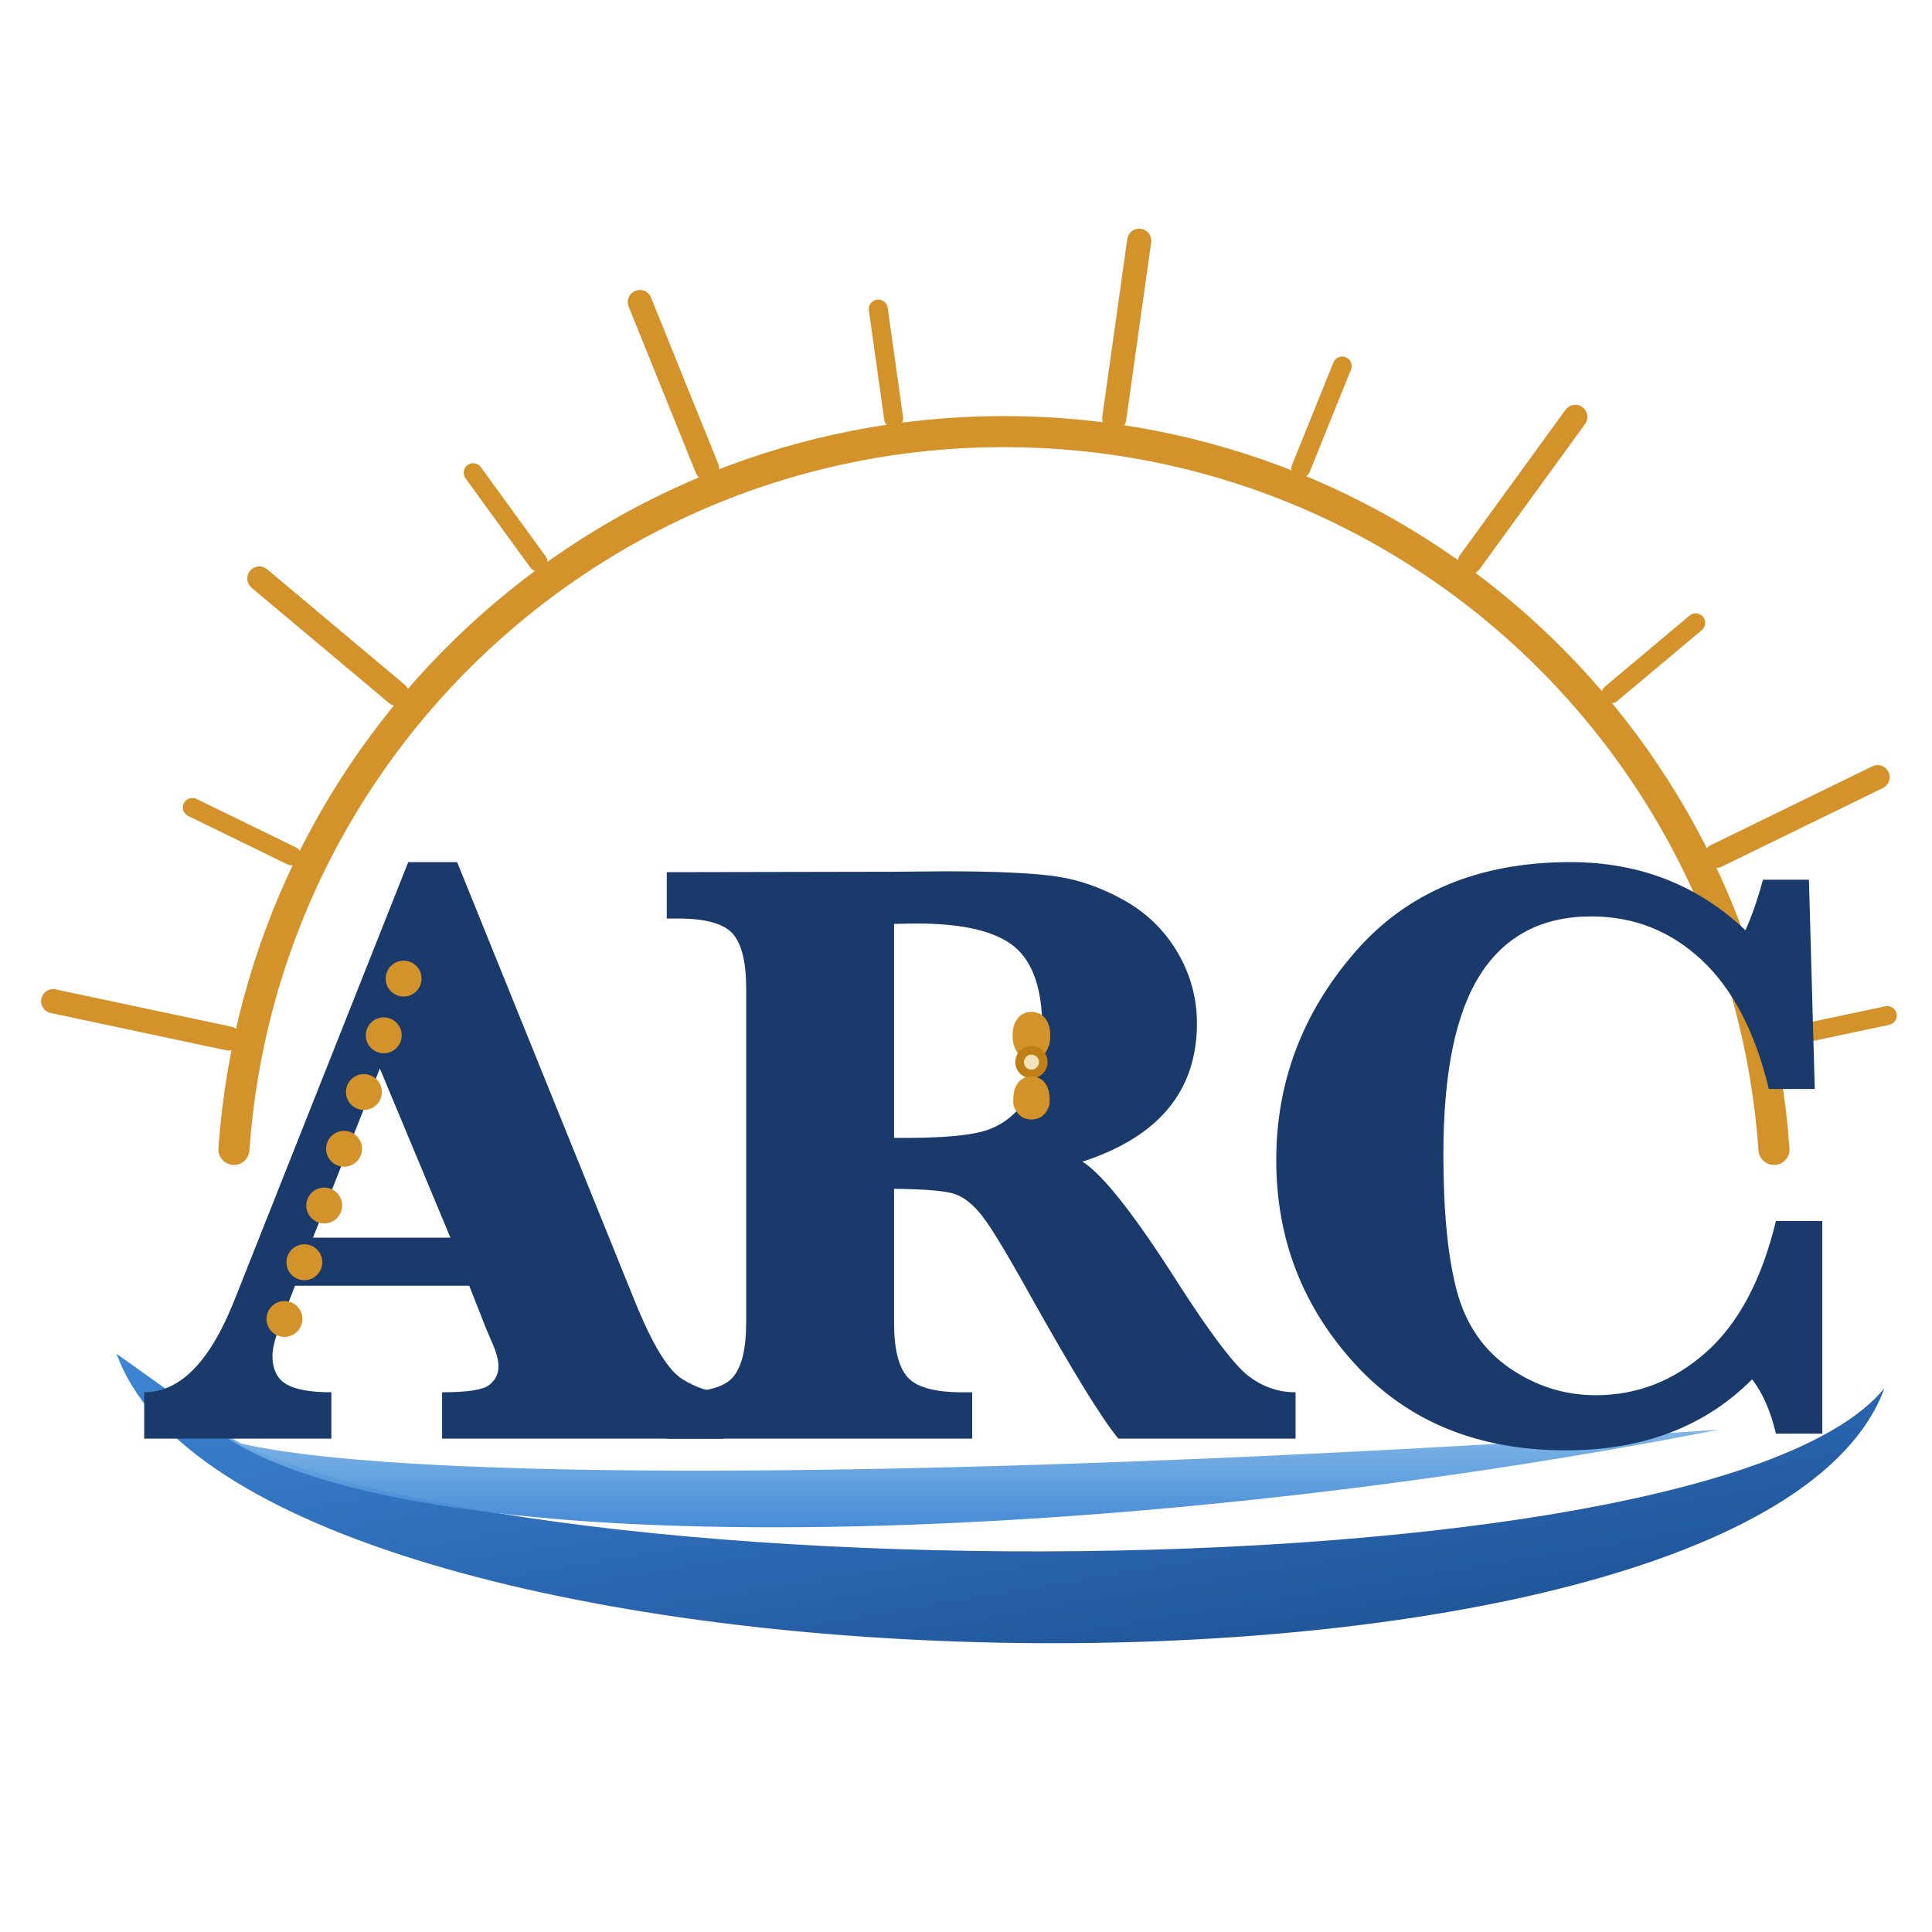
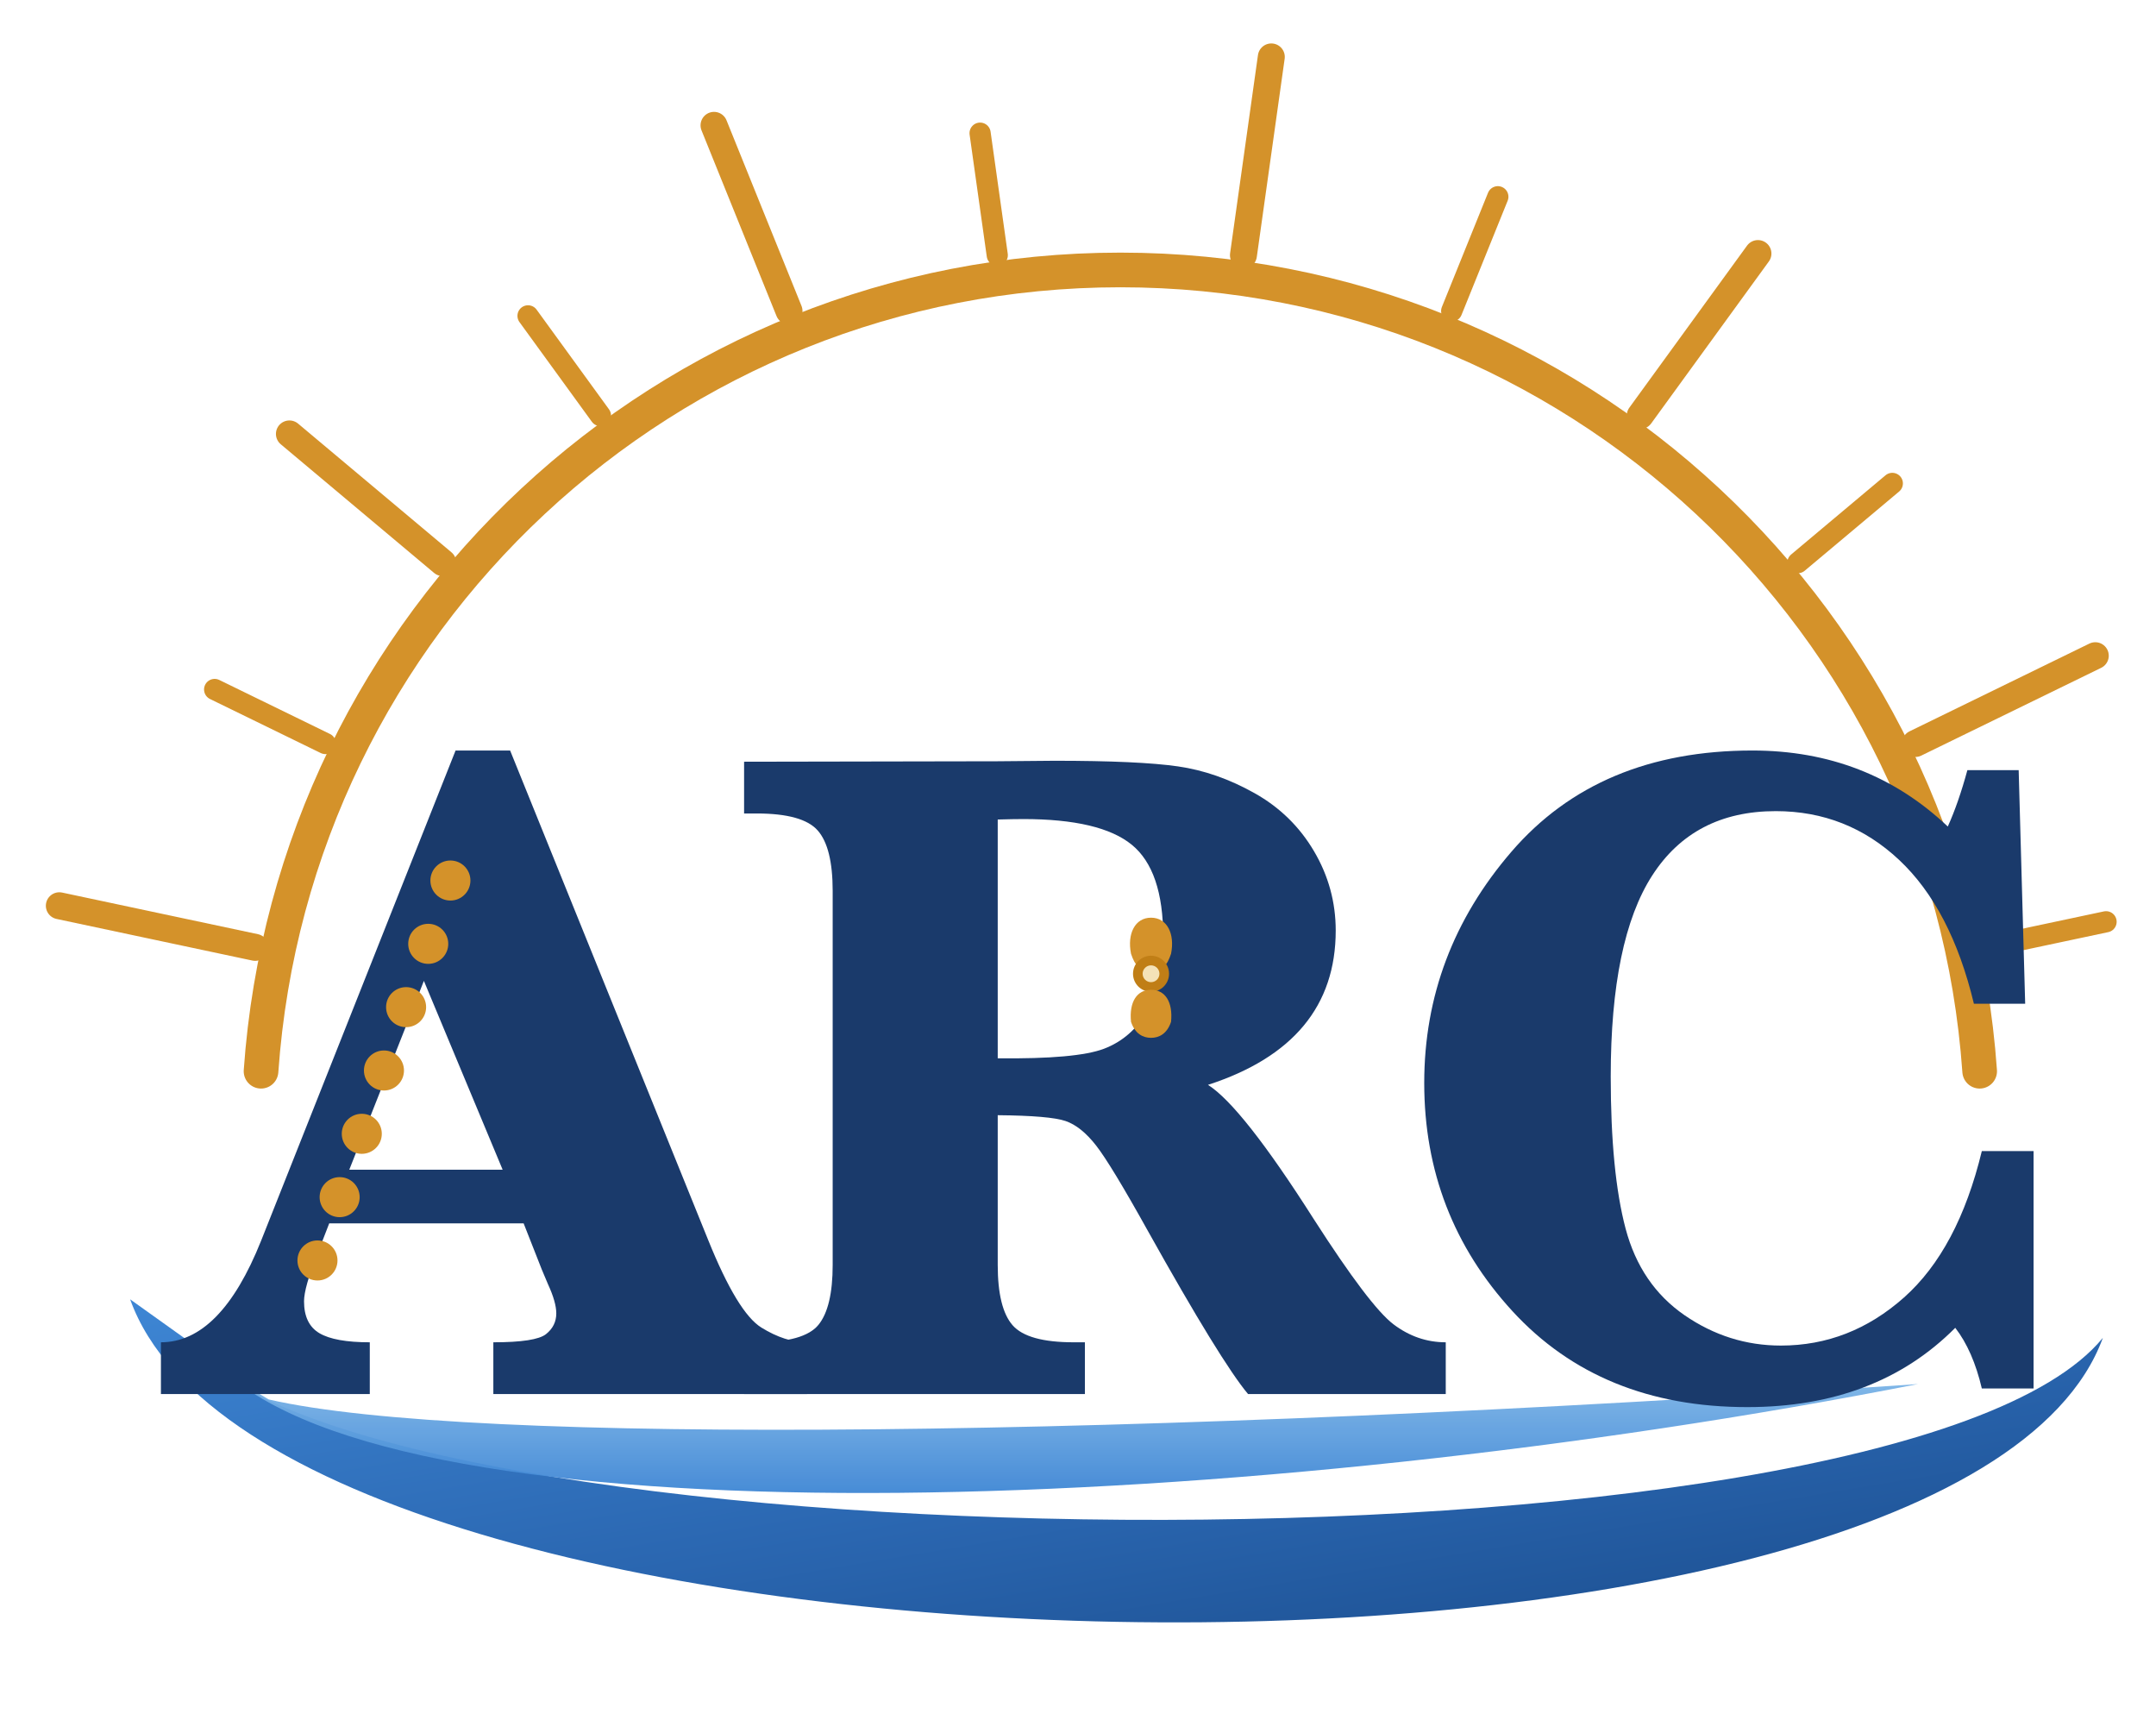
- <svg xmlns="http://www.w3.org/2000/svg" viewBox="115 108 560 450" width="32" height="32" overflow="hidden" role="img" aria-label="Artho Rehauma Care">
+ <svg xmlns="http://www.w3.org/2000/svg" viewBox="115 108 560 450" overflow="hidden" role="img" aria-label="Artho Rehauma Care">
  <defs>
    <linearGradient id="hand" x1="0" y1="0" x2="1" y2="1">
      <stop offset="0" stop-color="#3E86D4" />
      <stop offset="0.55" stop-color="#2A66B0" />
      <stop offset="1" stop-color="#1A4C8C" />
    </linearGradient>
    <linearGradient id="palm" x1="0" y1="0" x2="0" y2="1">
      <stop offset="0" stop-color="#7EB6E8" />
      <stop offset="1" stop-color="#3E86D4" />
    </linearGradient>
  </defs>
  <path d="M148.8 445.4   C186.8 551.4,    623.2 559.4,    661.2 455.4   C607.2 521.4,    202.8 515.4,    162.8 455.4   Z" fill="url(#hand)" />
  <path d="M174.8 465.4   C226.8 509.4,    440.0 501.4,    613.2 467.4   C410.0 481.4,    236.8 483.4,    184.8 471.4   Z" fill="url(#palm)" opacity="0.95" />
  <line x1="181.28" y1="354.01" x2="130.41" y2="343.20" stroke="#D4922A" stroke-width="7.0" stroke-linecap="round" />
  <line x1="199.51" y1="301.07" x2="170.75" y2="287.04" stroke="#D4922A" stroke-width="5.5" stroke-linecap="round" />
  <line x1="230.01" y1="254.10" x2="190.17" y2="220.68" stroke="#D4922A" stroke-width="7.0" stroke-linecap="round" />
  <line x1="270.96" y1="215.91" x2="252.15" y2="190.02" stroke="#D4922A" stroke-width="5.5" stroke-linecap="round" />
  <line x1="319.94" y1="188.76" x2="300.46" y2="140.55" stroke="#D4922A" stroke-width="7.0" stroke-linecap="round" />
  <line x1="374.03" y1="174.27" x2="369.57" y2="142.58" stroke="#D4922A" stroke-width="5.5" stroke-linecap="round" />
  <line x1="437.97" y1="174.27" x2="445.21" y2="122.78" stroke="#D4922A" stroke-width="7.0" stroke-linecap="round" />
  <line x1="492.06" y1="188.76" x2="504.05" y2="159.09" stroke="#D4922A" stroke-width="5.5" stroke-linecap="round" />
  <line x1="541.04" y1="215.91" x2="571.61" y2="173.84" stroke="#D4922A" stroke-width="7.0" stroke-linecap="round" />
  <line x1="581.99" y1="254.10" x2="606.51" y2="233.53" stroke="#D4922A" stroke-width="5.5" stroke-linecap="round" />
  <line x1="612.49" y1="301.07" x2="659.23" y2="278.27" stroke="#D4922A" stroke-width="7.0" stroke-linecap="round" />
  <line x1="630.72" y1="354.01" x2="662.03" y2="347.36" stroke="#D4922A" stroke-width="5.5" stroke-linecap="round" />
  <path d="M182.80 386.17 A223.75 223.75 0 0 1 629.20 386.17" fill="none" stroke="#D4922A" stroke-width="9" stroke-linecap="round" />
  <path d="M200.51 425.68L197.37 433.79Q193.97 442.39 193.97 445.90Q193.97 451.84 197.97 454.20Q201.97 456.56 211.05 456.56L211.05 470.00L156.80 470.00L156.80 456.56Q172.30 456.56 182.83 430.16L233.33 302.89L247.50 302.89L298.96 430.04Q306.59 448.93 312.77 452.74Q318.94 456.56 324.63 456.56L324.63 470.00L243.14 470.00L243.14 456.56Q254.16 456.56 256.82 454.44Q259.49 452.32 259.49 449.05Q259.49 446.14 257.31 441.42L255.73 437.67L251.01 425.68ZM205.72 411.75L245.56 411.75L225.10 362.71Z" fill="#1A3A6B" />
  <path d="M374.15 397.59L374.15 436.46Q374.15 447.72 378.02 452.14Q381.90 456.56 393.88 456.56L396.79 456.56L396.79 470.00L308.27 470.00L308.27 456.56L311.54 456.56Q323.89 456.56 327.59 452.02Q331.28 447.48 331.28 436.46L331.28 339.34Q331.28 328.08 327.40 323.66Q323.53 319.24 311.54 319.24L308.27 319.24L308.27 305.80L374.15 305.68L388.92 305.55Q410.84 305.55 420.95 307.01Q431.06 308.46 440.87 313.97Q450.68 319.48 456.31 329.05Q461.94 338.61 461.94 349.63Q461.94 378.94 428.76 389.71Q437.60 395.29 456.25 424.59Q470.78 447.23 476.96 451.90Q483.13 456.56 490.52 456.56L490.52 470.00L439.17 470.00Q432.15 461.64 413.14 427.62Q403.57 410.42 399.70 405.46Q395.82 400.49 391.77 399.10Q387.71 397.71 374.15 397.59ZM374.15 382.81Q394.61 383.05 401.76 380.33Q408.90 377.61 413.02 370.52Q417.13 363.44 417.13 351.33Q417.13 334.01 408.96 327.35Q400.79 320.69 380.81 320.69Q378.26 320.69 374.15 320.81Z" fill="#1A3A6B" />
  <path d="M643.20 406.91L643.20 468.55L629.76 468.55Q627.46 458.74 622.86 452.80Q602.39 473.39 568.85 473.39Q530.71 473.39 507.82 448.45Q484.93 423.50 484.93 389.23Q484.93 355.45 507.58 329.17Q530.22 302.89 570.18 302.89Q600.09 302.89 620.92 322.63Q623.71 316.45 626.01 307.98L639.33 307.98L641.02 368.64L627.70 368.64Q621.77 343.94 608.27 331.29Q594.76 318.63 576.24 318.63Q554.92 318.63 544.15 335.34Q533.37 352.05 533.37 387.54Q533.37 412.48 537.24 427.07Q541.12 441.66 552.56 449.54Q564.01 457.41 577.57 457.41Q595.49 457.41 609.54 444.93Q623.58 432.46 629.76 406.91Z" fill="#1A3A6B" />
  <circle cx="231.99" cy="336.65" r="5.20" fill="#D4922A" />
  <circle cx="226.23" cy="353.09" r="5.20" fill="#D4922A" />
  <circle cx="220.48" cy="369.53" r="5.20" fill="#D4922A" />
  <circle cx="214.73" cy="385.98" r="5.20" fill="#D4922A" />
  <circle cx="208.97" cy="402.42" r="5.20" fill="#D4922A" />
  <circle cx="203.22" cy="418.87" r="5.20" fill="#D4922A" />
  <circle cx="197.46" cy="435.31" r="5.20" fill="#D4922A" />
  <g transform="translate(413.97 359.82) scale(0.52)">
    <path d="M0 -26 C8 -26 12 -18 10 -8 C8 -2 6 0 0 0 C-6 0 -8 -2 -10 -8 C-12 -18 -8 -26 0 -26Z" fill="#D4922A" />
    <circle cx="0" cy="2" r="9" fill="#C07E16" />
    <circle cx="0" cy="2" r="4.2" fill="#F4E2B8" />
    <path d="M0 10 C7 10 11 16 10 26 C8 32 4 34 0 34 C-4 34 -8 32 -10 26 C-11 16 -7 10 0 10Z" fill="#D4922A" />
  </g>
</svg>
